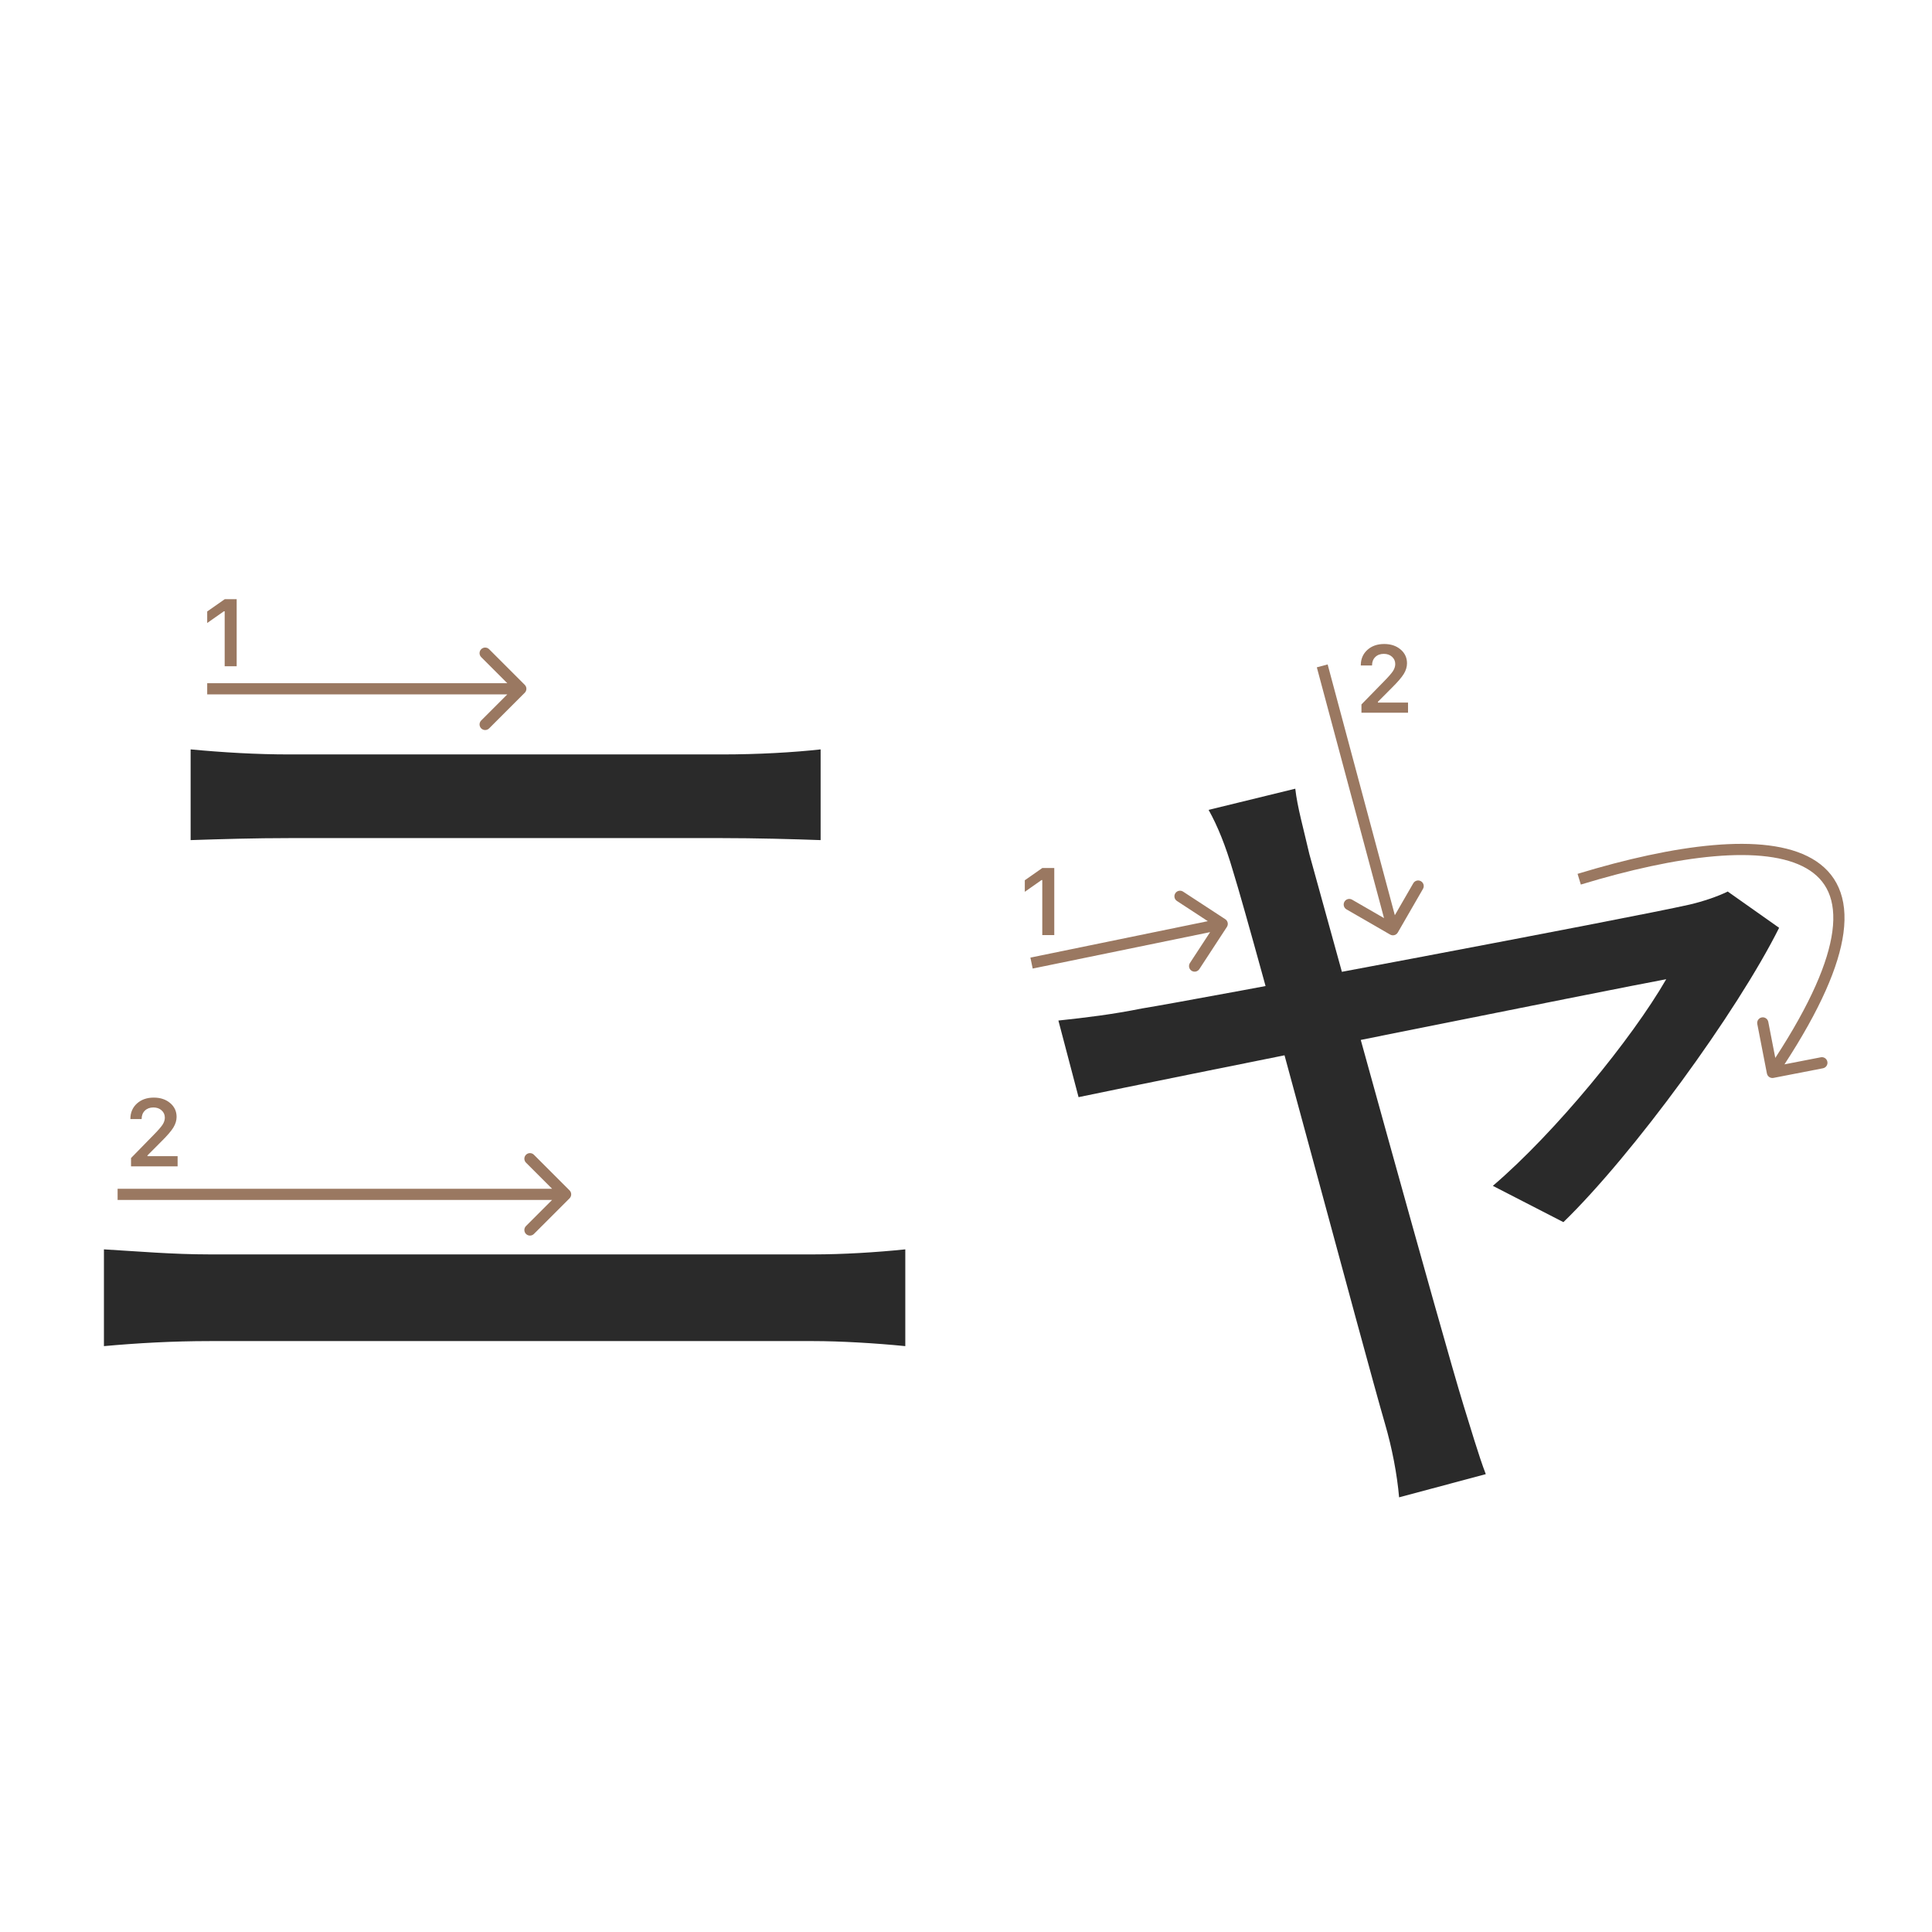
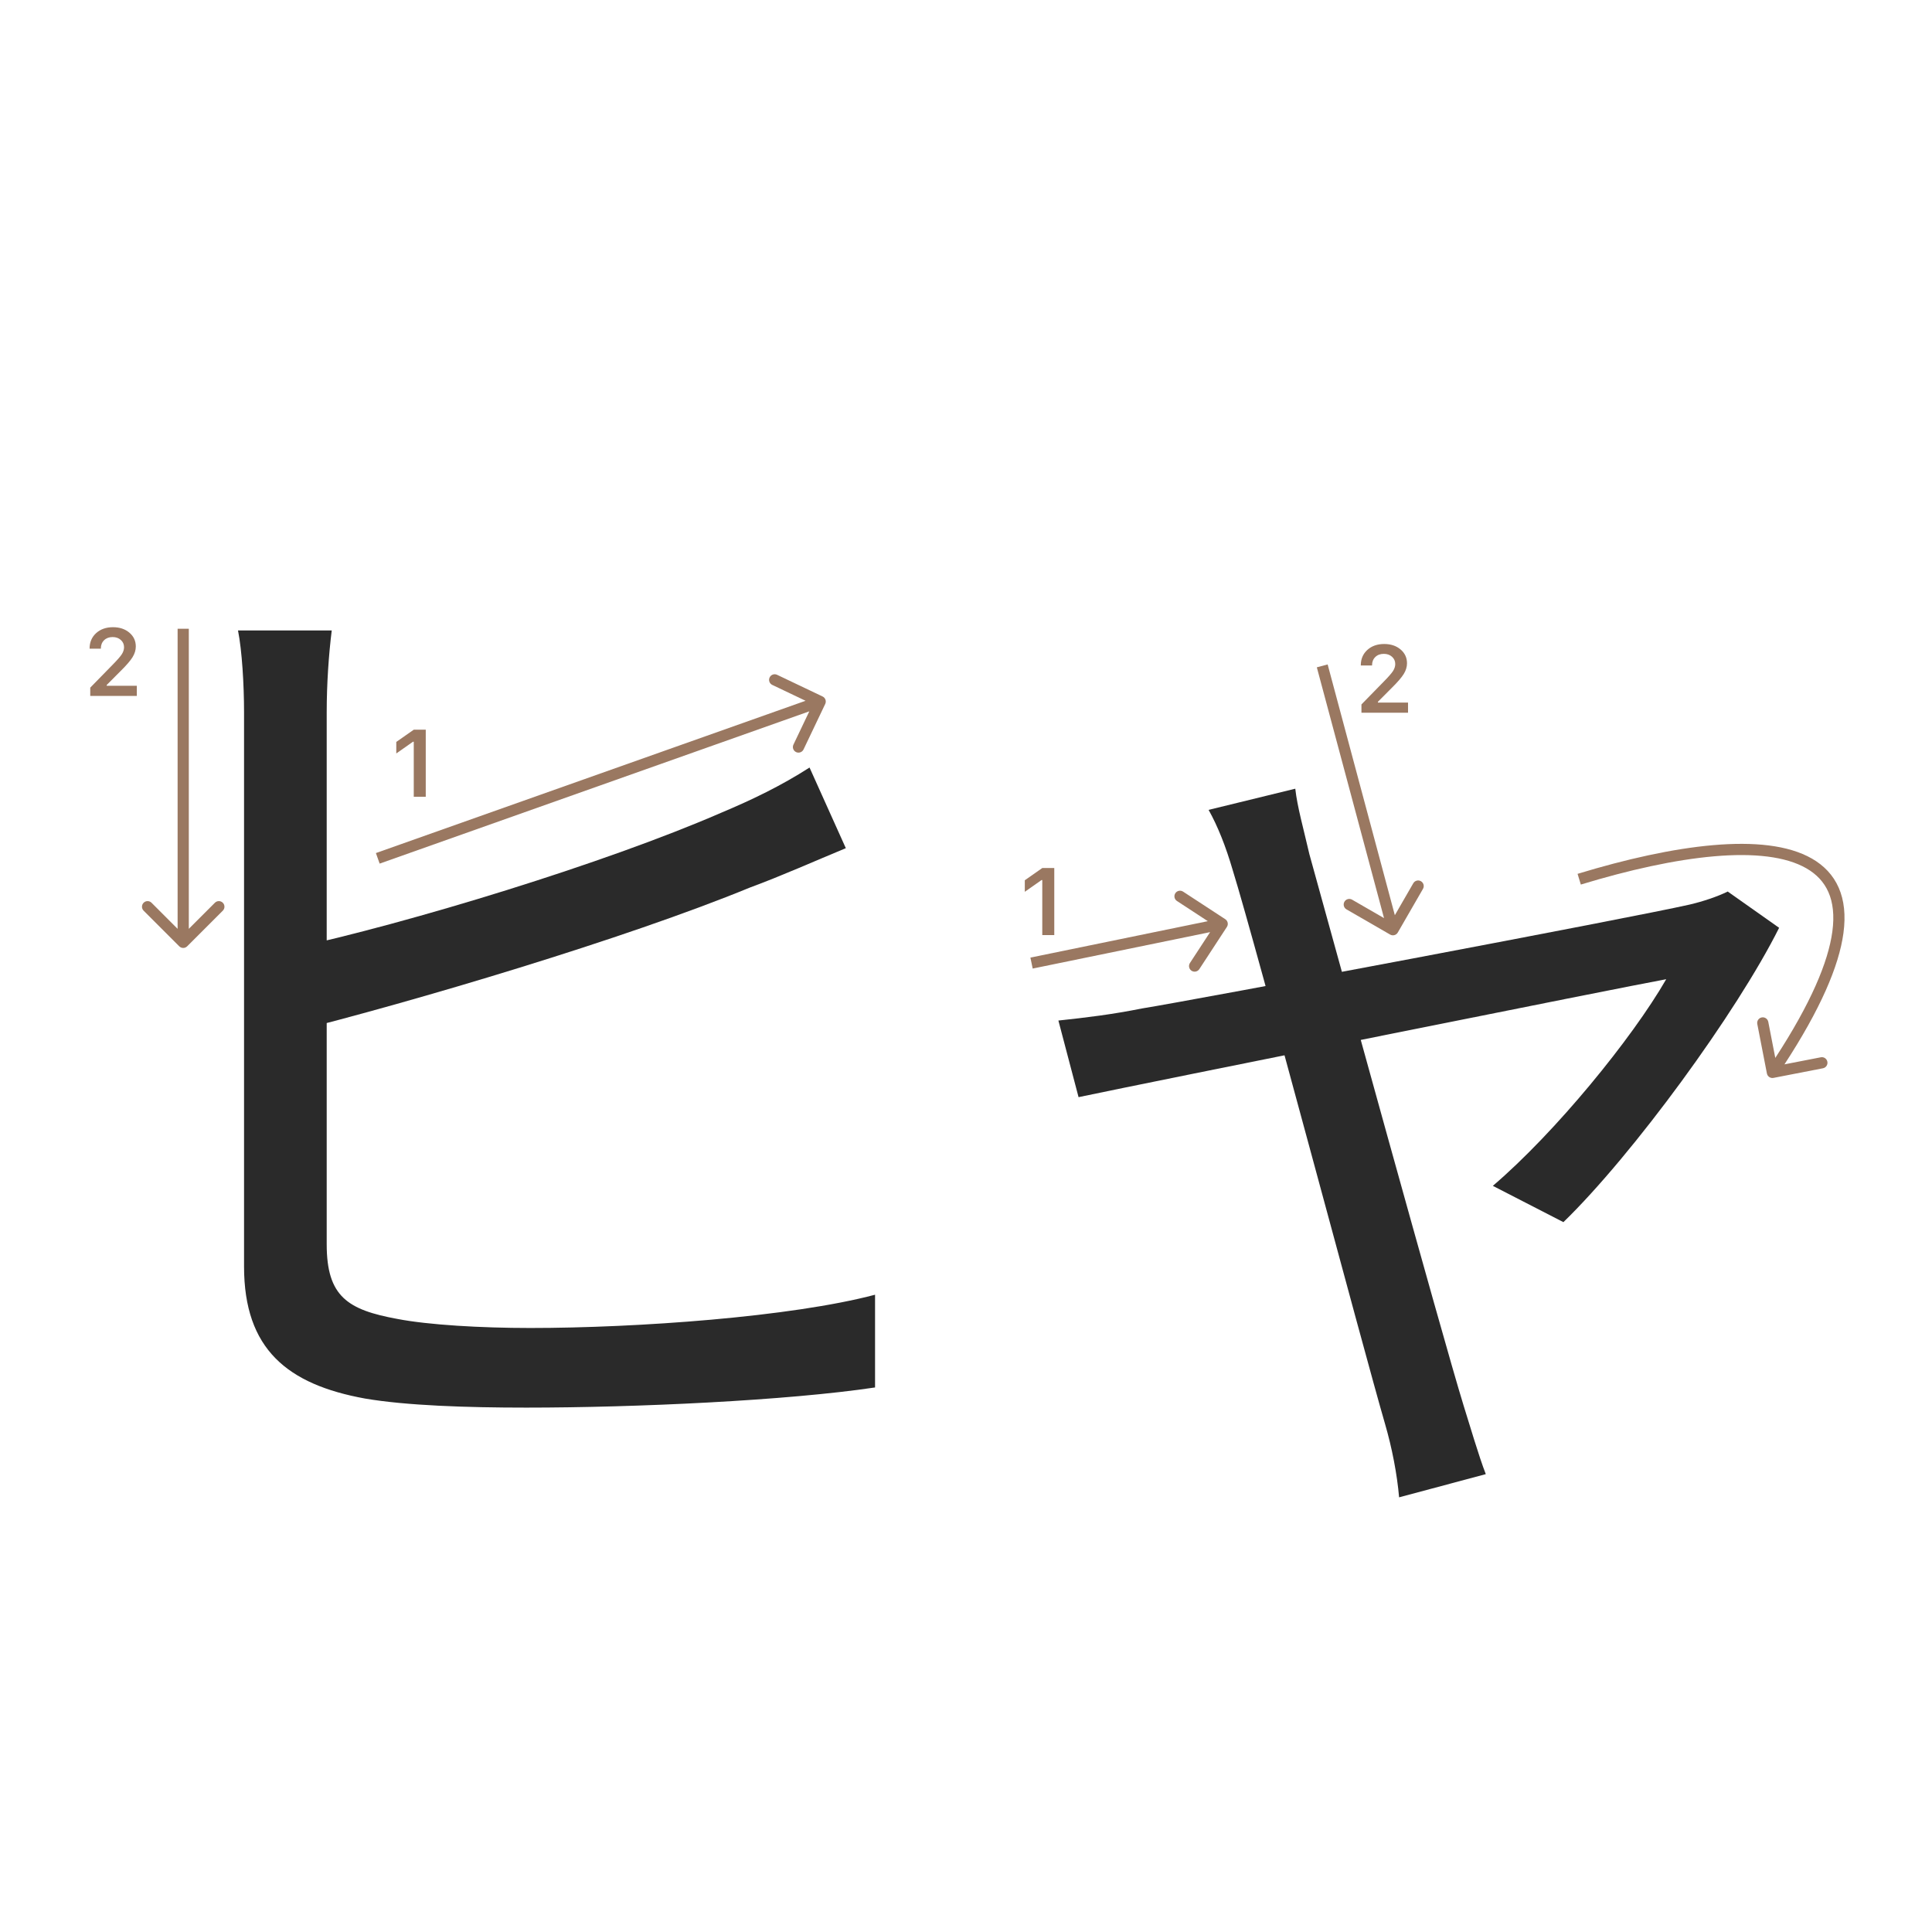
<svg xmlns="http://www.w3.org/2000/svg" width="345" height="345" viewBox="0 0 345 345" fill="none">
  <path d="M231.3 140.84C231.66 144.08 232.74 147.86 233.82 152.54C237.96 167.48 257.58 238.76 261.36 251C262.44 254.42 264.06 260 265.32 263.24L249.84 267.38C249.48 263.24 248.58 258.56 247.32 254.24C243.54 241.28 224.28 168.74 220.14 155.42C218.88 151.1 217.44 147.5 215.82 144.62L231.3 140.84ZM317.7 165.68C310.14 180.8 291.6 206.18 279.18 218.24L266.58 211.76C277.74 202.22 291.42 185.48 297.54 174.86C289.62 176.3 205.38 193.22 192.6 195.92L189 182.24C194.04 181.7 198.54 181.16 203.94 180.08C212.94 178.64 291.42 163.88 301.68 161.54C304.02 161 306.72 160.1 308.52 159.2L317.7 165.68Z" fill="#2A2A2A" />
-   <path d="M34.04 133.82C39.8 134.36 45.74 134.72 51.68 134.72C63.02 134.72 119.72 134.72 128.9 134.72C135.38 134.72 141.68 134.36 146.54 133.82V150.02C141.68 149.84 134.84 149.66 128.9 149.66C119.9 149.66 60.5 149.66 51.68 149.66C45.56 149.66 39.44 149.84 34.04 150.02V133.82ZM18.56 223.1C24.68 223.46 30.8 224 37.46 224C47.72 224 134.84 224 145.28 224C150.5 224 156.44 223.64 161.66 223.1V240.38C156.26 239.84 149.96 239.48 145.28 239.48C134.84 239.48 47.72 239.48 37.46 239.48C30.8 239.48 24.5 239.84 18.56 240.38V223.1Z" fill="#2A2A2A" />
-   <path d="M23.283 199.802C23.283 198.684 23.671 197.771 24.445 197.062C25.226 196.354 26.23 196 27.459 196C28.643 196 29.617 196.324 30.38 196.971C31.15 197.619 31.534 198.443 31.534 199.445C31.534 200.087 31.34 200.723 30.953 201.354C30.566 201.979 29.863 202.796 28.845 203.803L26.338 206.318V206.459H31.717V208.277H23.399V206.791L27.392 202.707C28.211 201.877 28.756 201.254 29.027 200.839C29.299 200.419 29.434 199.998 29.434 199.578C29.434 199.052 29.24 198.618 28.853 198.274C28.471 197.931 27.984 197.76 27.392 197.76C26.767 197.76 26.26 197.948 25.873 198.324C25.486 198.701 25.292 199.193 25.292 199.802V199.835H23.283V199.802Z" fill="#9A7861" />
-   <path fill-rule="evenodd" clip-rule="evenodd" d="M95.343 206.206L101.707 212.57C102.098 212.96 102.098 213.594 101.707 213.984L95.343 220.348C94.953 220.739 94.32 220.739 93.929 220.348C93.538 219.958 93.538 219.324 93.929 218.934L98.586 214.277L21 214.277L21 212.277L98.586 212.277L93.929 207.62C93.538 207.23 93.538 206.596 93.929 206.206C94.32 205.815 94.953 205.815 95.343 206.206Z" fill="#9A7861" />
-   <path fill-rule="evenodd" clip-rule="evenodd" d="M87.343 115.929L93.707 122.293C94.098 122.683 94.098 123.316 93.707 123.707L87.343 130.071C86.953 130.461 86.32 130.461 85.929 130.071C85.538 129.68 85.538 129.047 85.929 128.657L90.586 124L37 124L37 122L90.586 122L85.929 117.343C85.538 116.952 85.538 116.319 85.929 115.929C86.32 115.538 86.953 115.538 87.343 115.929Z" fill="#9A7861" />
-   <path d="M40.121 118.978V109.158H39.98L37 111.25V109.191L40.129 107H42.263V118.978H40.121Z" fill="#9A7861" />
+   <path d="M59.24 112.58C58.7 116.9 58.34 122.12 58.34 127.16C58.34 136.88 58.34 209.24 58.34 222.2C58.34 231.56 62.12 233.9 70.94 235.52C76.52 236.6 85.88 237.14 94.7 237.14C113.78 237.14 141.32 235.16 156.26 231.2V247.76C140.6 250.1 113.6 251.36 93.98 251.36C83.36 251.36 72.56 251 65.18 249.74C51.32 247.22 43.58 240.92 43.58 226.16C43.58 208.88 43.58 136.88 43.58 127.16C43.58 122.3 43.22 116.18 42.5 112.58H59.24ZM51.68 169.46C73.28 164.78 108.02 154.16 128.72 145.16C134.3 142.82 139.52 140.3 144.56 137.06L151.04 151.46C145.82 153.62 139.34 156.5 133.94 158.48C111.62 167.66 74 178.82 51.68 184.4V169.46Z" fill="#2A2A2A" />
+   <path d="M73.886 142.275V132.455H73.745L70.765 134.547V132.488L73.894 130.297H76.027V142.275H73.886Z" fill="#9A7861" />
+   <path d="M16 115.802C16 114.684 16.387 113.771 17.162 113.062C17.942 112.354 18.947 112 20.175 112C21.36 112 22.334 112.324 23.097 112.971C23.866 113.619 24.251 114.443 24.251 115.445C24.251 116.087 24.057 116.723 23.67 117.354C23.283 117.979 22.58 118.796 21.561 119.803L19.055 122.318V122.459H24.434V124.277H16.116V122.791L20.109 118.707C20.928 117.877 21.473 117.254 21.744 116.839C22.015 116.419 22.151 115.998 22.151 115.578C22.151 115.052 21.957 114.618 21.57 114.274C21.188 113.931 20.701 113.76 20.109 113.76C19.484 113.76 18.977 113.948 18.59 114.324C18.203 114.701 18.009 115.193 18.009 115.802V115.835H16V115.802Z" fill="#9A7861" />
+   <path fill-rule="evenodd" clip-rule="evenodd" d="M138.766 120.5L146.89 124.372C147.389 124.61 147.6 125.207 147.363 125.705L143.49 133.829C143.253 134.328 142.656 134.54 142.157 134.302C141.659 134.064 141.447 133.468 141.685 132.969L144.519 127.024L67.794 154.217L67.126 152.332L143.85 125.139L137.905 122.305C137.407 122.068 137.195 121.471 137.433 120.972C137.671 120.474 138.267 120.262 138.766 120.5Z" fill="#9A7861" />
+   <path fill-rule="evenodd" clip-rule="evenodd" d="M39.788 162.62L33.424 168.984C33.034 169.374 32.401 169.374 32.01 168.984L25.646 162.62C25.256 162.229 25.256 161.596 25.646 161.206C26.037 160.815 26.67 160.815 27.06 161.206L31.717 165.863L31.717 112.277L33.717 112.277L33.717 165.863L38.374 161.206C38.764 160.815 39.398 160.815 39.788 161.206C40.179 161.596 40.179 162.229 39.788 162.62Z" fill="#9A7861" />
  <path d="M186.121 166.978V157.158H185.98L183 159.25V157.191L186.129 155H188.263V166.978H186.121Z" fill="#9A7861" />
  <path d="M243 118.802C243 117.684 243.387 116.771 244.162 116.062C244.942 115.354 245.947 115 247.175 115C248.36 115 249.333 115.324 250.097 115.971C250.866 116.619 251.251 117.443 251.251 118.445C251.251 119.087 251.057 119.723 250.67 120.354C250.283 120.979 249.58 121.796 248.562 122.803L246.055 125.318V125.459H251.434V127.277H243.116V125.791L247.109 121.707C247.928 120.877 248.473 120.254 248.744 119.839C249.015 119.419 249.151 118.998 249.151 118.578C249.151 118.052 248.957 117.618 248.57 117.274C248.188 116.931 247.701 116.76 247.109 116.76C246.484 116.76 245.977 116.948 245.59 117.324C245.202 117.701 245.009 118.193 245.009 118.802V118.835H243V118.802Z" fill="#9A7861" />
  <path fill-rule="evenodd" clip-rule="evenodd" d="M211.264 159.217L218.797 164.141C219.26 164.443 219.389 165.063 219.087 165.525L214.163 173.059C213.861 173.521 213.241 173.651 212.779 173.349C212.317 173.047 212.187 172.427 212.489 171.965L216.092 166.452L184.41 172.957L184 171L215.682 164.495L210.17 160.891C209.707 160.589 209.578 159.969 209.88 159.507C210.182 159.045 210.802 158.915 211.264 159.217Z" fill="#9A7861" />
  <path fill-rule="evenodd" clip-rule="evenodd" d="M254.104 158.726L249.604 166.521C249.328 166.999 248.716 167.163 248.238 166.887L240.444 162.387C239.965 162.111 239.801 161.499 240.078 161.021C240.354 160.542 240.965 160.379 241.444 160.655L247.147 163.948L235.148 119.165L237.079 118.647L249.079 163.43L252.372 157.726C252.648 157.248 253.26 157.084 253.738 157.36C254.216 157.637 254.38 158.248 254.104 158.726Z" fill="#9A7861" />
  <path fill-rule="evenodd" clip-rule="evenodd" d="M306.11 152.911C299.087 153.52 290.878 155.344 282.291 157.957L281.709 156.044C290.372 153.407 298.726 151.543 305.937 150.918C313.11 150.296 319.319 150.883 323.561 153.321C325.708 154.555 327.356 156.267 328.341 158.518C329.322 160.759 329.614 163.459 329.186 166.626C328.388 172.534 325.061 180.235 318.654 190.063L325.144 188.801C325.686 188.695 326.211 189.049 326.316 189.592C326.422 190.134 326.068 190.659 325.526 190.764L316.691 192.482C316.149 192.587 315.624 192.233 315.519 191.691L313.801 182.857C313.695 182.314 314.049 181.79 314.591 181.684C315.134 181.579 315.659 181.933 315.764 182.475L317.016 188.913C323.336 179.208 326.466 171.823 327.204 166.359C327.597 163.455 327.307 161.144 326.509 159.32C325.715 157.507 324.386 156.102 322.564 155.055C318.868 152.93 313.172 152.298 306.11 152.911Z" fill="#9A7861" />
</svg>
